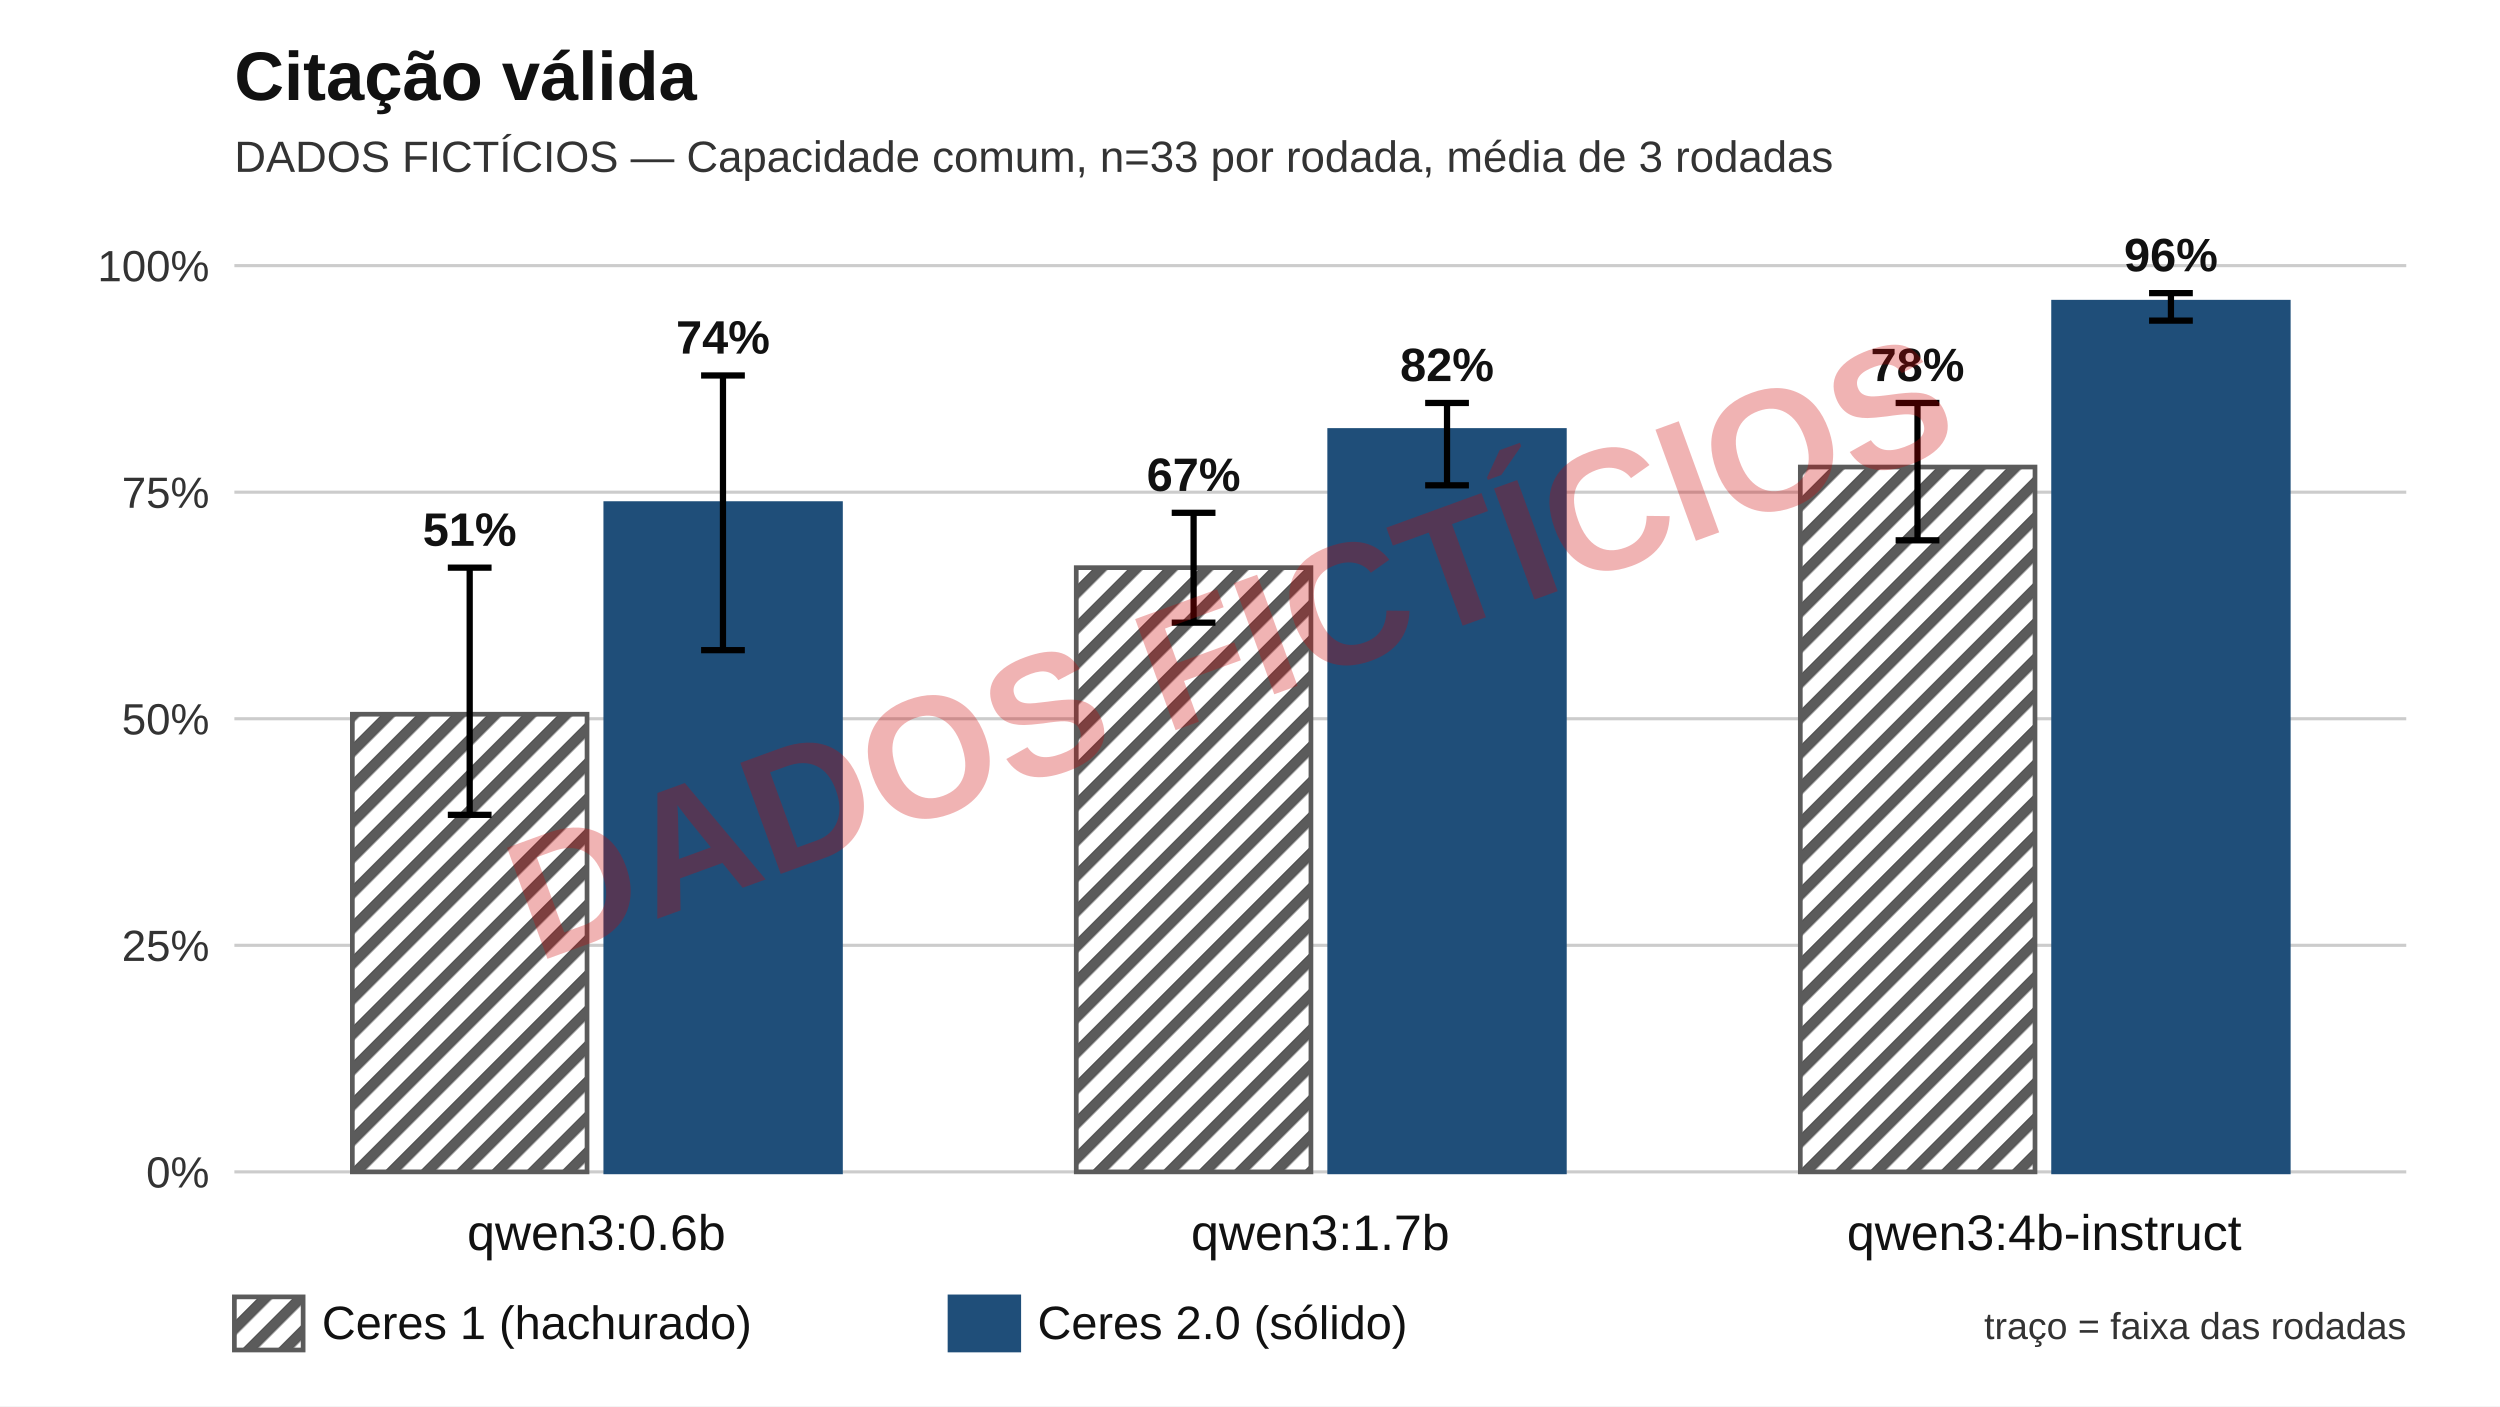
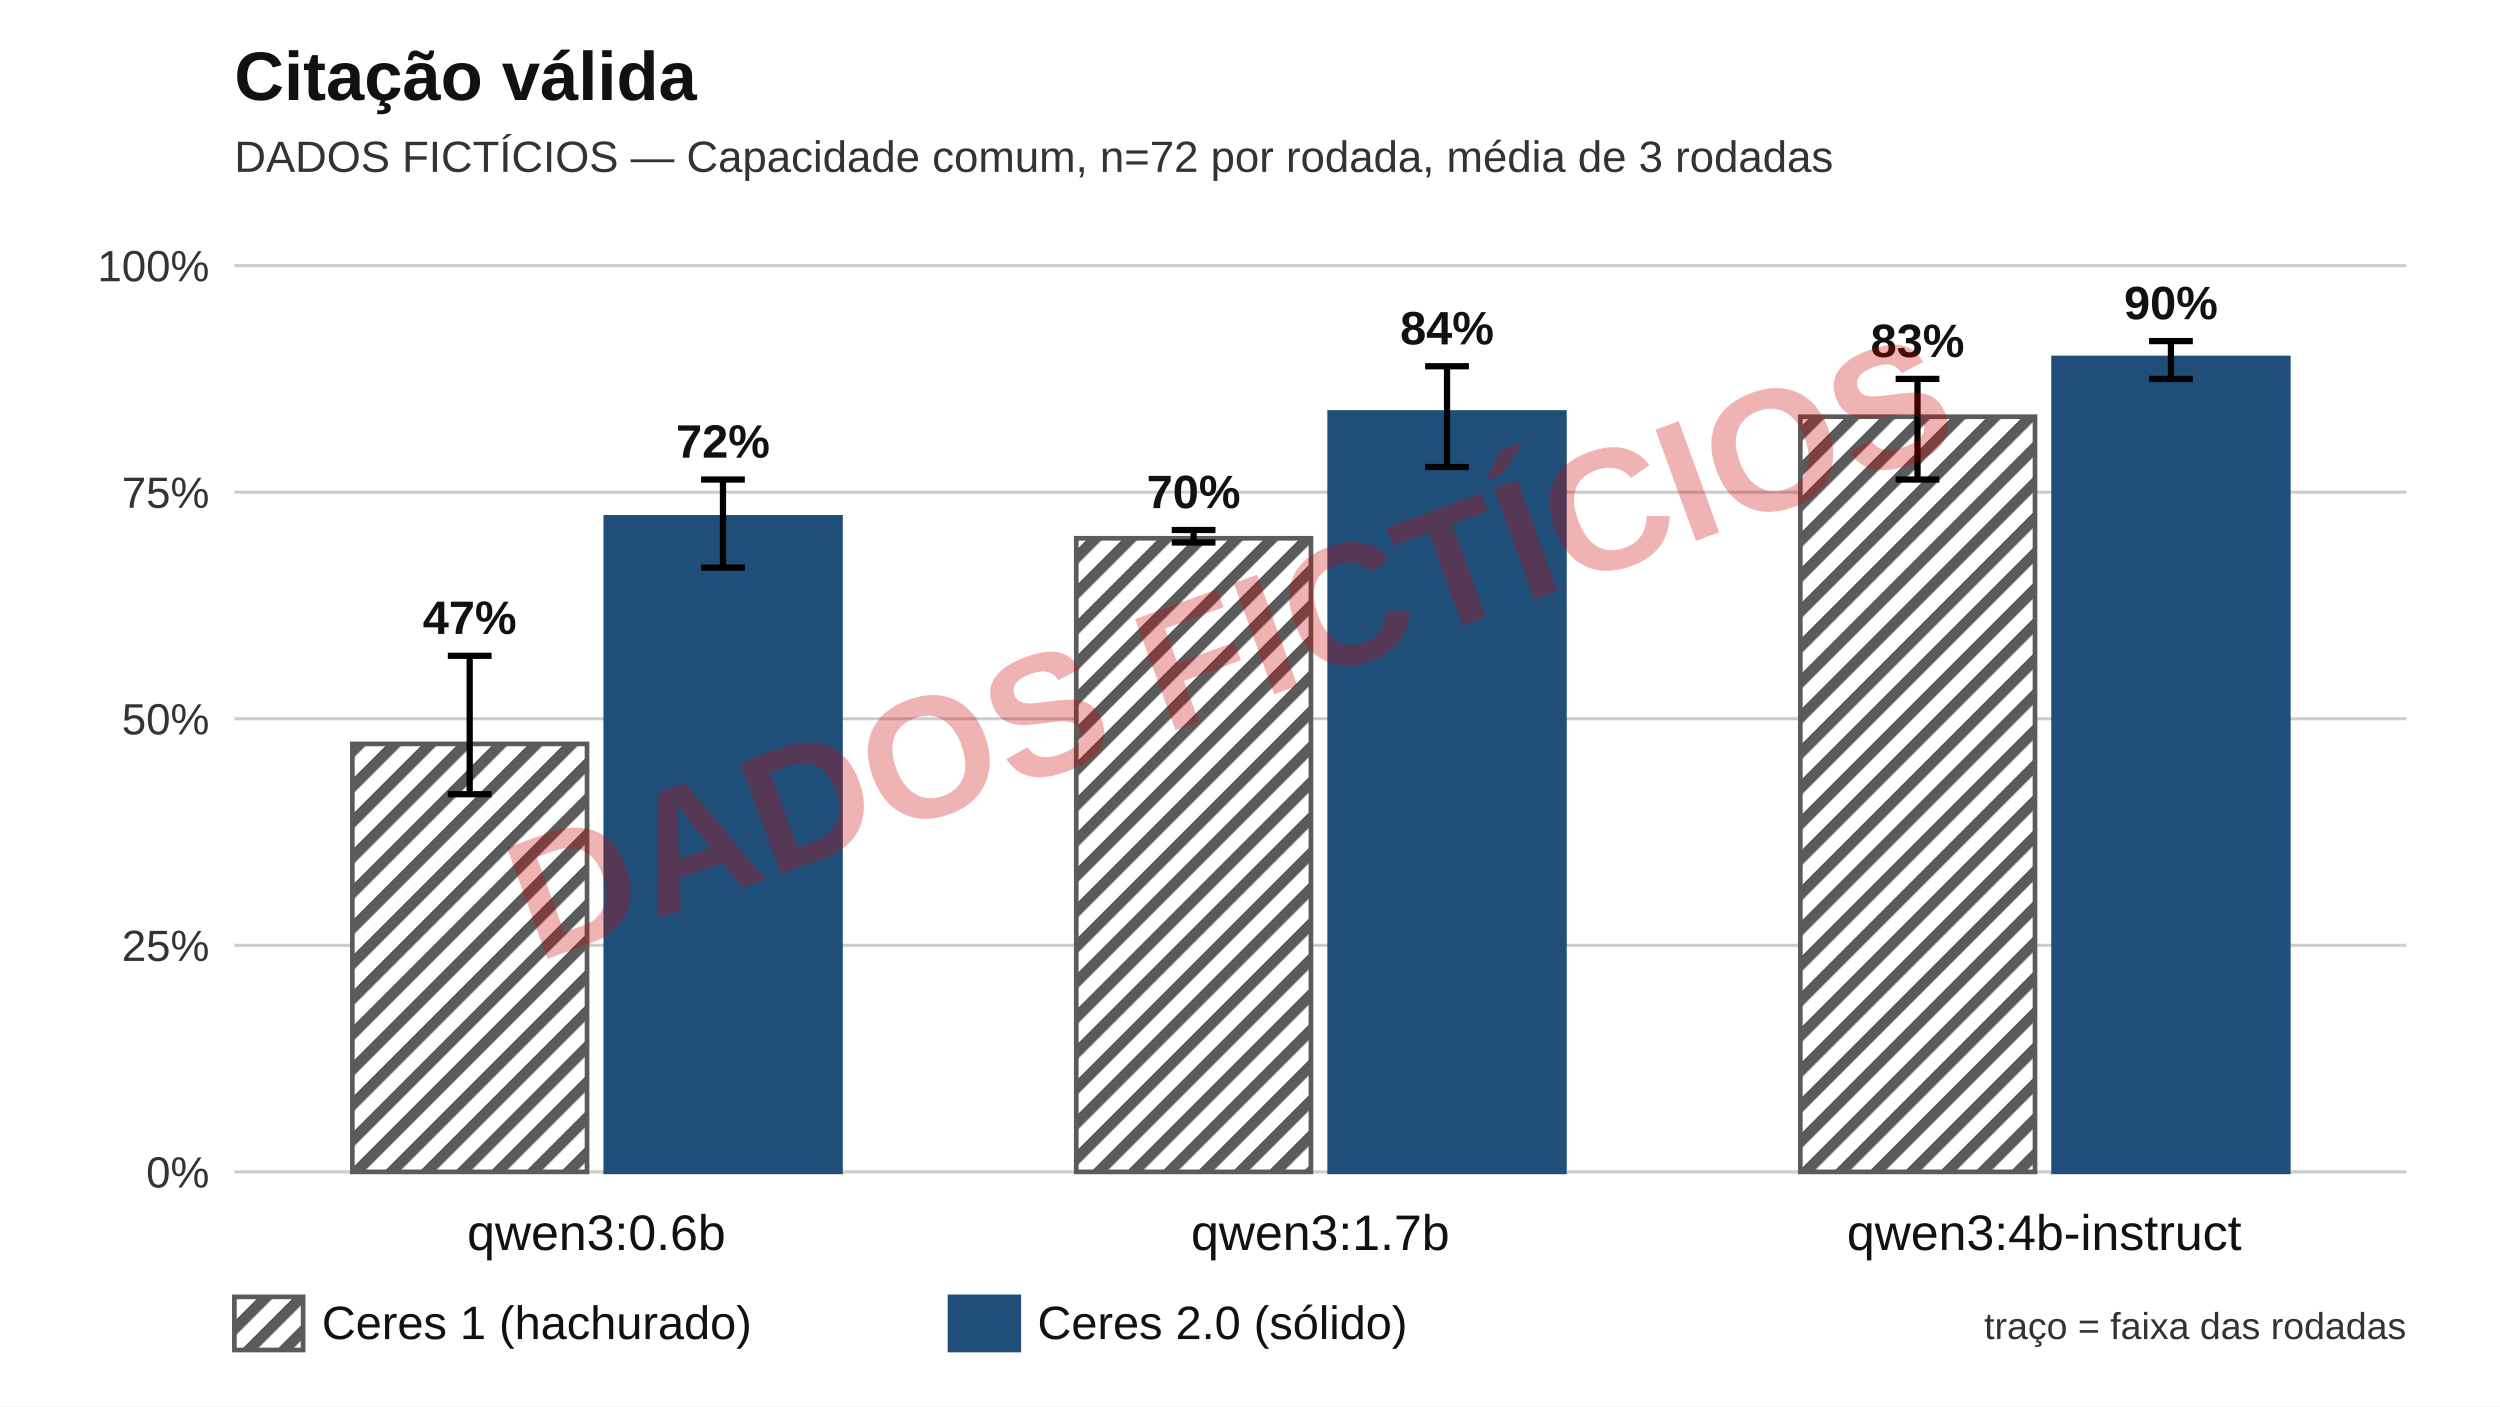
<svg xmlns="http://www.w3.org/2000/svg" viewBox="0 0 1600 900" width="1600" height="900" font-family="Arial, Helvetica, sans-serif" role="img" aria-label="Citação válida">
  <defs>
    <pattern id="hachura-diagonal" width="16" height="16" patternUnits="userSpaceOnUse" patternTransform="rotate(45)">
      <rect width="16" height="16" fill="#ffffff" />
      <rect width="7" height="16" fill="#5b5b5b" />
    </pattern>
    <pattern id="hachura-pontos" width="14" height="14" patternUnits="userSpaceOnUse">
      <rect width="14" height="14" fill="#ffffff" />
      <circle cx="7" cy="7" r="4" fill="#7a4b00" />
    </pattern>
  </defs>
  <rect width="1600" height="900" fill="#ffffff" />
  <text x="150" y="64" font-size="44" font-weight="bold" fill="#111111">Citação válida</text>
-   <text x="150" y="110" font-size="28" fill="#333333">DADOS FICTÍCIOS — Capacidade comum, n=33 por rodada, média de 3 rodadas</text>
+   <text x="150" y="110" font-size="28" fill="#333333">DADOS FICTÍCIOS — Capacidade comum, n=72 por rodada, média de 3 rodadas</text>
  <line x1="150" y1="750.0" x2="1540" y2="750.0" stroke="#cccccc" stroke-width="2" />
  <text x="134" y="760.0" font-size="28" text-anchor="end" fill="#333333">0%</text>
  <line x1="150" y1="605.0" x2="1540" y2="605.0" stroke="#cccccc" stroke-width="2" />
  <text x="134" y="615.0" font-size="28" text-anchor="end" fill="#333333">25%</text>
  <line x1="150" y1="460.0" x2="1540" y2="460.0" stroke="#cccccc" stroke-width="2" />
  <text x="134" y="470.0" font-size="28" text-anchor="end" fill="#333333">50%</text>
  <line x1="150" y1="315.0" x2="1540" y2="315.0" stroke="#cccccc" stroke-width="2" />
  <text x="134" y="325.0" font-size="28" text-anchor="end" fill="#333333">75%</text>
  <line x1="150" y1="170.0" x2="1540" y2="170.0" stroke="#cccccc" stroke-width="2" />
  <text x="134" y="180.0" font-size="28" text-anchor="end" fill="#333333">100%</text>
  <text x="381.7" y="800" font-size="32" text-anchor="middle" fill="#111111">qwen3:0.6b</text>
-   <rect x="225.5" y="457.1" width="150.2" height="292.9" fill="url(#hachura-diagonal)" stroke="#5b5b5b" stroke-width="3" />
-   <line x1="300.6" y1="521.5" x2="300.6" y2="363.3" stroke="#000000" stroke-width="4" />
-   <line x1="286.6" y1="521.5" x2="314.6" y2="521.5" stroke="#000000" stroke-width="4" />
-   <line x1="286.6" y1="363.3" x2="314.6" y2="363.3" stroke="#000000" stroke-width="4" />
-   <text x="300.6" y="349.3" font-size="30" font-weight="bold" text-anchor="middle" fill="#111111">51%</text>
-   <rect x="387.7" y="322.3" width="150.2" height="427.7" fill="#1f4e79" stroke="#1f4e79" stroke-width="3" />
-   <line x1="462.7" y1="416.1" x2="462.7" y2="240.3" stroke="#000000" stroke-width="4" />
-   <line x1="448.7" y1="416.1" x2="476.7" y2="416.1" stroke="#000000" stroke-width="4" />
-   <line x1="448.7" y1="240.3" x2="476.7" y2="240.3" stroke="#000000" stroke-width="4" />
-   <text x="462.7" y="226.3" font-size="30" font-weight="bold" text-anchor="middle" fill="#111111">74%</text>
+   <rect x="225.5" y="476.1" width="150.2" height="273.9" fill="url(#hachura-diagonal)" stroke="#5b5b5b" stroke-width="3" />
+   <line x1="300.6" y1="508.3" x2="300.6" y2="419.7" stroke="#000000" stroke-width="4" />
+   <line x1="286.6" y1="508.3" x2="314.6" y2="508.3" stroke="#000000" stroke-width="4" />
+   <line x1="286.6" y1="419.7" x2="314.6" y2="419.7" stroke="#000000" stroke-width="4" />
+   <text x="300.6" y="405.7" font-size="30" font-weight="bold" text-anchor="middle" fill="#111111">47%</text>
+   <rect x="387.7" y="331.1" width="150.2" height="418.9" fill="#1f4e79" stroke="#1f4e79" stroke-width="3" />
+   <line x1="462.7" y1="363.3" x2="462.7" y2="306.9" stroke="#000000" stroke-width="4" />
+   <line x1="448.7" y1="363.3" x2="476.7" y2="363.3" stroke="#000000" stroke-width="4" />
+   <line x1="448.7" y1="306.9" x2="476.7" y2="306.9" stroke="#000000" stroke-width="4" />
+   <text x="462.7" y="292.9" font-size="30" font-weight="bold" text-anchor="middle" fill="#111111">72%</text>
  <text x="845.0" y="800" font-size="32" text-anchor="middle" fill="#111111">qwen3:1.7b</text>
-   <rect x="688.8" y="363.3" width="150.2" height="386.7" fill="url(#hachura-diagonal)" stroke="#5b5b5b" stroke-width="3" />
-   <line x1="763.9" y1="398.5" x2="763.9" y2="328.2" stroke="#000000" stroke-width="4" />
-   <line x1="749.9" y1="398.5" x2="777.9" y2="398.5" stroke="#000000" stroke-width="4" />
-   <line x1="749.9" y1="328.2" x2="777.9" y2="328.2" stroke="#000000" stroke-width="4" />
-   <text x="763.9" y="314.2" font-size="30" font-weight="bold" text-anchor="middle" fill="#111111">67%</text>
-   <rect x="851.0" y="275.5" width="150.2" height="474.5" fill="#1f4e79" stroke="#1f4e79" stroke-width="3" />
-   <line x1="926.1" y1="310.6" x2="926.1" y2="257.9" stroke="#000000" stroke-width="4" />
-   <line x1="912.1" y1="310.6" x2="940.1" y2="310.6" stroke="#000000" stroke-width="4" />
-   <line x1="912.1" y1="257.9" x2="940.1" y2="257.9" stroke="#000000" stroke-width="4" />
-   <text x="926.1" y="243.9" font-size="30" font-weight="bold" text-anchor="middle" fill="#111111">82%</text>
+   <rect x="688.8" y="344.5" width="150.2" height="405.5" fill="url(#hachura-diagonal)" stroke="#5b5b5b" stroke-width="3" />
+   <line x1="763.9" y1="347.2" x2="763.9" y2="339.2" stroke="#000000" stroke-width="4" />
+   <line x1="749.9" y1="347.2" x2="777.9" y2="347.2" stroke="#000000" stroke-width="4" />
+   <line x1="749.9" y1="339.2" x2="777.9" y2="339.2" stroke="#000000" stroke-width="4" />
+   <text x="763.9" y="325.2" font-size="30" font-weight="bold" text-anchor="middle" fill="#111111">70%</text>
+   <rect x="851.0" y="264.0" width="150.2" height="486.0" fill="#1f4e79" stroke="#1f4e79" stroke-width="3" />
+   <line x1="926.1" y1="298.9" x2="926.1" y2="234.4" stroke="#000000" stroke-width="4" />
+   <line x1="912.1" y1="298.9" x2="940.1" y2="298.9" stroke="#000000" stroke-width="4" />
+   <line x1="912.1" y1="234.4" x2="940.1" y2="234.4" stroke="#000000" stroke-width="4" />
+   <text x="926.1" y="220.4" font-size="30" font-weight="bold" text-anchor="middle" fill="#111111">84%</text>
  <text x="1308.3" y="800" font-size="32" text-anchor="middle" fill="#111111">qwen3:4b-instruct</text>
-   <rect x="1152.2" y="298.9" width="150.2" height="451.1" fill="url(#hachura-diagonal)" stroke="#5b5b5b" stroke-width="3" />
-   <line x1="1227.2" y1="345.8" x2="1227.2" y2="257.9" stroke="#000000" stroke-width="4" />
-   <line x1="1213.2" y1="345.8" x2="1241.2" y2="345.8" stroke="#000000" stroke-width="4" />
-   <line x1="1213.2" y1="257.9" x2="1241.2" y2="257.9" stroke="#000000" stroke-width="4" />
-   <text x="1227.2" y="243.9" font-size="30" font-weight="bold" text-anchor="middle" fill="#111111">78%</text>
-   <rect x="1314.3" y="193.4" width="150.2" height="556.6" fill="#1f4e79" stroke="#1f4e79" stroke-width="3" />
-   <line x1="1389.4" y1="205.2" x2="1389.4" y2="187.6" stroke="#000000" stroke-width="4" />
-   <line x1="1375.4" y1="205.2" x2="1403.4" y2="205.2" stroke="#000000" stroke-width="4" />
-   <line x1="1375.4" y1="187.6" x2="1403.4" y2="187.6" stroke="#000000" stroke-width="4" />
-   <text x="1389.4" y="173.6" font-size="30" font-weight="bold" text-anchor="middle" fill="#111111">96%</text>
+   <rect x="1152.2" y="266.7" width="150.2" height="483.3" fill="url(#hachura-diagonal)" stroke="#5b5b5b" stroke-width="3" />
+   <line x1="1227.2" y1="306.9" x2="1227.2" y2="242.5" stroke="#000000" stroke-width="4" />
+   <line x1="1213.2" y1="306.9" x2="1241.2" y2="306.9" stroke="#000000" stroke-width="4" />
+   <line x1="1213.2" y1="242.5" x2="1241.2" y2="242.5" stroke="#000000" stroke-width="4" />
+   <text x="1227.2" y="228.5" font-size="30" font-weight="bold" text-anchor="middle" fill="#111111">83%</text>
+   <rect x="1314.3" y="229.1" width="150.2" height="520.9" fill="#1f4e79" stroke="#1f4e79" stroke-width="3" />
+   <line x1="1389.4" y1="242.5" x2="1389.4" y2="218.3" stroke="#000000" stroke-width="4" />
+   <line x1="1375.4" y1="242.5" x2="1403.4" y2="242.5" stroke="#000000" stroke-width="4" />
+   <line x1="1375.4" y1="218.3" x2="1403.4" y2="218.3" stroke="#000000" stroke-width="4" />
+   <text x="1389.4" y="204.3" font-size="30" font-weight="bold" text-anchor="middle" fill="#111111">90%</text>
  <rect x="150" y="830" width="44" height="34" fill="url(#hachura-diagonal)" stroke="#5b5b5b" stroke-width="3" />
  <text x="206" y="857" font-size="30" fill="#111111">Ceres 1 (hachurado)</text>
  <rect x="608" y="830" width="44" height="34" fill="#1f4e79" stroke="#1f4e79" stroke-width="3" />
  <text x="664" y="857" font-size="30" fill="#111111">Ceres 2.0 (sólido)</text>
  <text x="1540" y="857" font-size="24" text-anchor="end" fill="#333333">traço = faixa das rodadas</text>
  <text x="800.0" y="450.0" font-size="110" font-weight="bold" fill="#cc0000" fill-opacity="0.30" text-anchor="middle" transform="rotate(-20 800.0 450.0)">DADOS FICTÍCIOS</text>
</svg>
